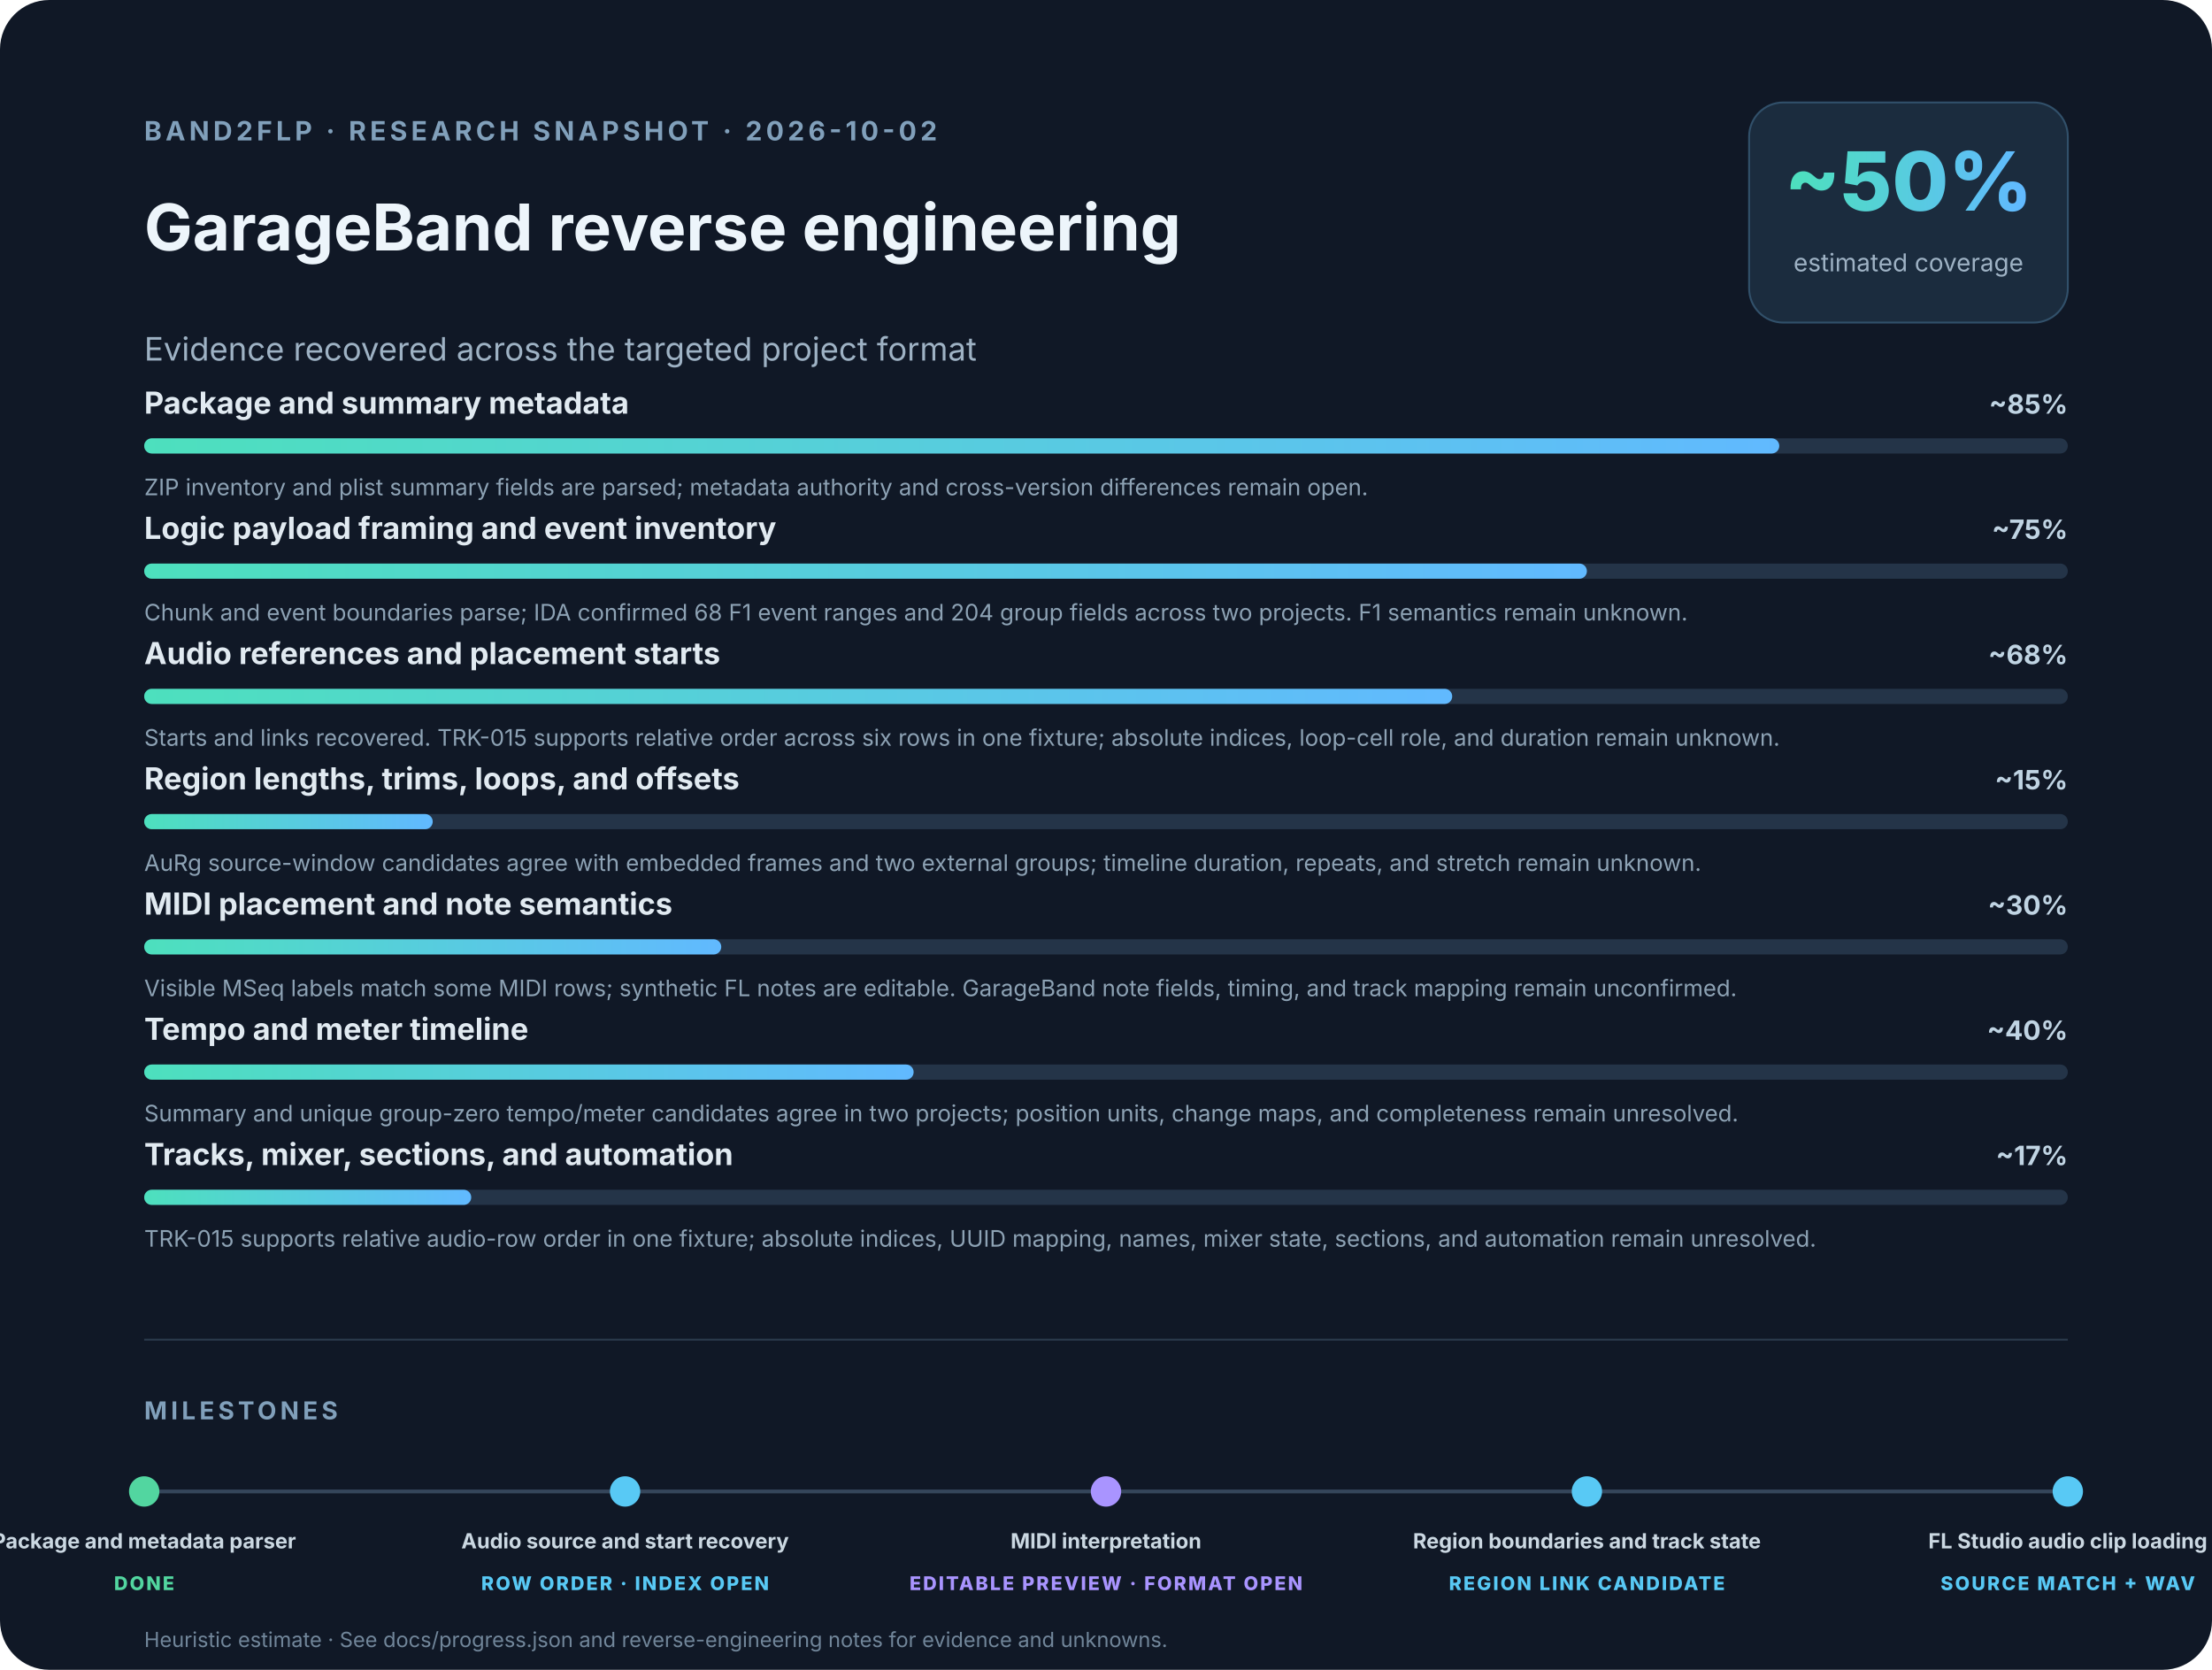
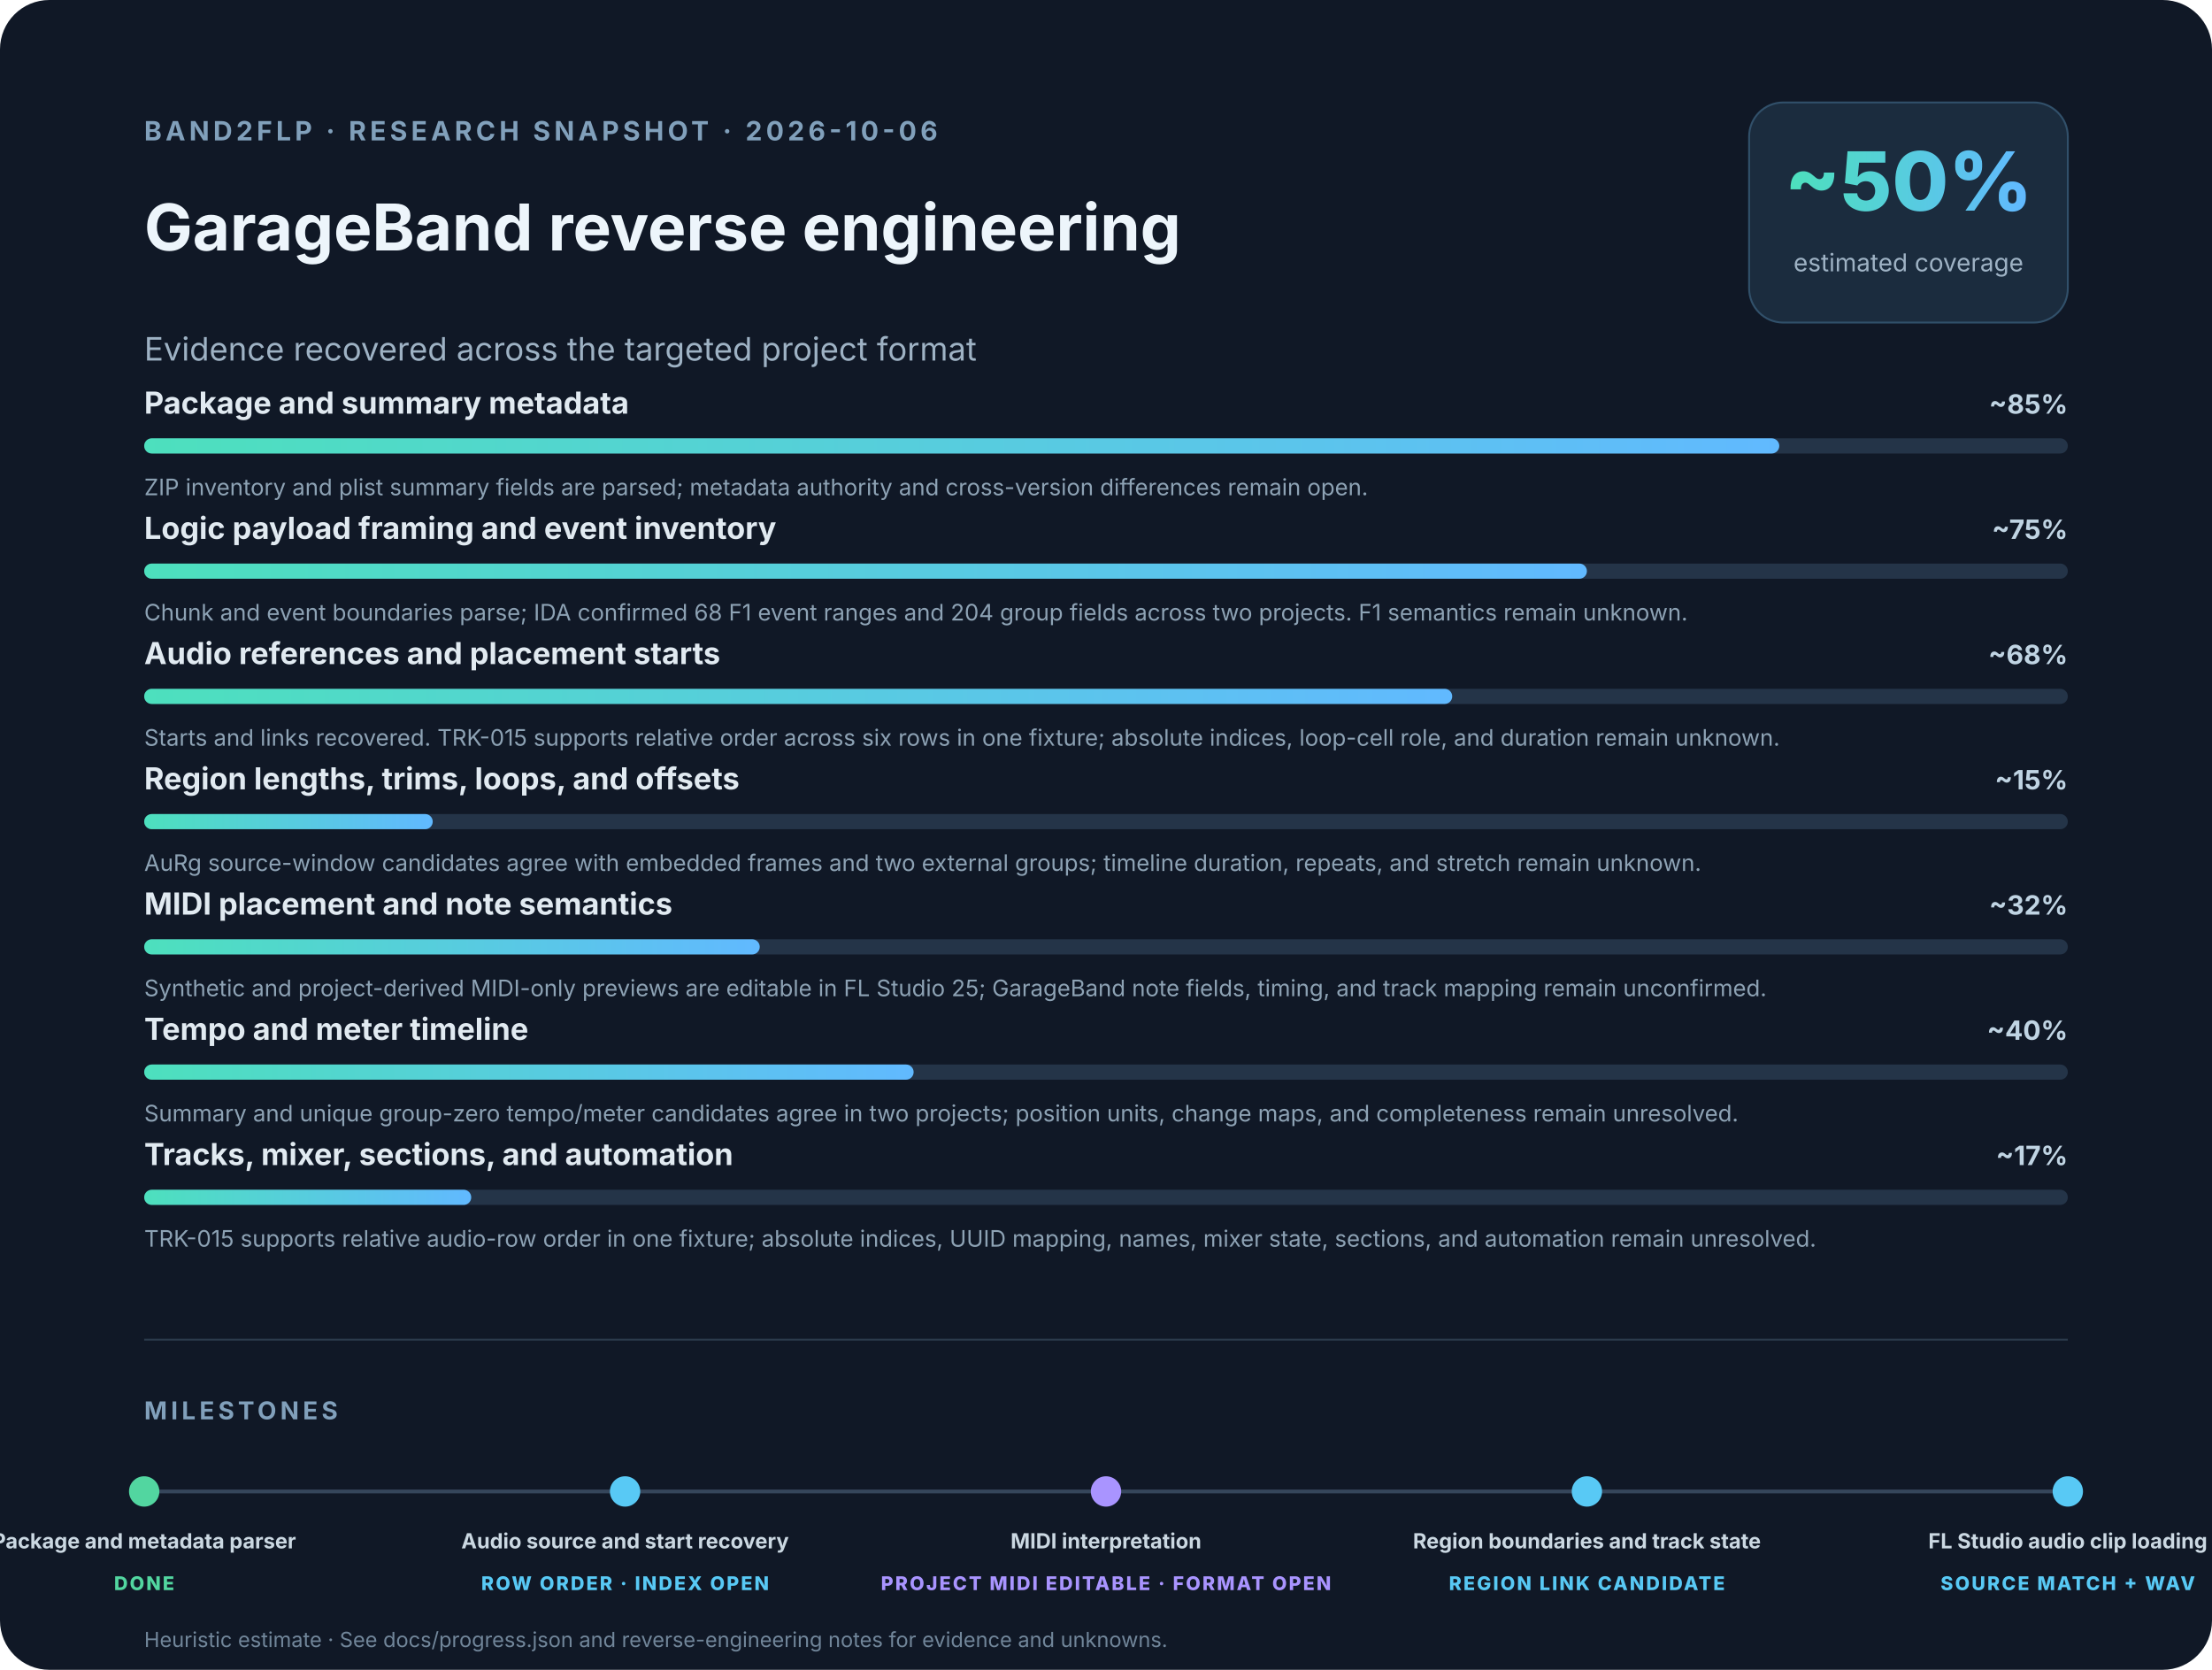
<svg xmlns="http://www.w3.org/2000/svg" viewBox="0 0 1166 880" role="img" aria-labelledby="title desc">
  <defs>
    <linearGradient id="accent" x1="0" x2="1">
      <stop offset="0" stop-color="#4de0bd" />
      <stop offset="1" stop-color="#61b9ff" />
    </linearGradient>
  </defs>
  <rect width="1166" height="880" rx="26" fill="#101826" />
-   <text x="76" y="74" class="eyebrow">BAND2FLP · RESEARCH SNAPSHOT · 2026-10-02</text>
+   <text x="76" y="74" class="eyebrow">BAND2FLP · RESEARCH SNAPSHOT · 2026-10-06</text>
  <text x="76" y="132" class="headline">GarageBand reverse engineering</text>
  <text x="76" y="190" class="subhead">Evidence recovered across the targeted project format</text>
  <rect x="922" y="54" width="168" height="116" rx="18" fill="#1b2c3e" stroke="#31506a" />
  <text x="1006" y="111" class="big-pct" text-anchor="middle">~50%</text>
  <text x="1006" y="143" class="small" text-anchor="middle">estimated coverage</text>
  <text x="76" y="218" class="row-title">Package and summary metadata</text>
  <text x="1090" y="218" class="row-pct" text-anchor="end">~85%</text>
  <rect x="76" y="231" width="1014" height="8" rx="4" class="bar-bg" />
  <rect x="76" y="231" width="861.9" height="8" rx="4" class="bar-fill" />
  <text x="76" y="261" class="row-note">ZIP inventory and plist summary fields are parsed; metadata authority and cross-version differences remain open.</text>
  <text x="76" y="284" class="row-title">Logic payload framing and event inventory</text>
  <text x="1090" y="284" class="row-pct" text-anchor="end">~75%</text>
  <rect x="76" y="297" width="1014" height="8" rx="4" class="bar-bg" />
  <rect x="76" y="297" width="760.5" height="8" rx="4" class="bar-fill" />
  <text x="76" y="327" class="row-note">Chunk and event boundaries parse; IDA confirmed 68 F1 event ranges and 204 group fields across two projects. F1 semantics remain unknown.</text>
  <text x="76" y="350" class="row-title">Audio references and placement starts</text>
  <text x="1090" y="350" class="row-pct" text-anchor="end">~68%</text>
  <rect x="76" y="363" width="1014" height="8" rx="4" class="bar-bg" />
  <rect x="76" y="363" width="689.5" height="8" rx="4" class="bar-fill" />
  <text x="76" y="393" class="row-note">Starts and links recovered. TRK-015 supports relative order across six rows in one fixture; absolute indices, loop-cell role, and duration remain unknown.</text>
  <text x="76" y="416" class="row-title">Region lengths, trims, loops, and offsets</text>
  <text x="1090" y="416" class="row-pct" text-anchor="end">~15%</text>
  <rect x="76" y="429" width="1014" height="8" rx="4" class="bar-bg" />
  <rect x="76" y="429" width="152.1" height="8" rx="4" class="bar-fill" />
  <text x="76" y="459" class="row-note">AuRg source-window candidates agree with embedded frames and two external groups; timeline duration, repeats, and stretch remain unknown.</text>
  <text x="76" y="482" class="row-title">MIDI placement and note semantics</text>
-   <text x="1090" y="482" class="row-pct" text-anchor="end">~30%</text>
+   <text x="1090" y="482" class="row-pct" text-anchor="end">~32%</text>
  <rect x="76" y="495" width="1014" height="8" rx="4" class="bar-bg" />
-   <rect x="76" y="495" width="304.2" height="8" rx="4" class="bar-fill" />
-   <text x="76" y="525" class="row-note">Visible MSeq labels match some MIDI rows; synthetic FL notes are editable. GarageBand note fields, timing, and track mapping remain unconfirmed.</text>
+   <rect x="76" y="495" width="324.48" height="8" rx="4" class="bar-fill" />
+   <text x="76" y="525" class="row-note">Synthetic and project-derived MIDI-only previews are editable in FL Studio 25; GarageBand note fields, timing, and track mapping remain unconfirmed.</text>
  <text x="76" y="548" class="row-title">Tempo and meter timeline</text>
  <text x="1090" y="548" class="row-pct" text-anchor="end">~40%</text>
  <rect x="76" y="561" width="1014" height="8" rx="4" class="bar-bg" />
  <rect x="76" y="561" width="405.6" height="8" rx="4" class="bar-fill" />
  <text x="76" y="591" class="row-note">Summary and unique group-zero tempo/meter candidates agree in two projects; position units, change maps, and completeness remain unresolved.</text>
  <text x="76" y="614" class="row-title">Tracks, mixer, sections, and automation</text>
  <text x="1090" y="614" class="row-pct" text-anchor="end">~17%</text>
  <rect x="76" y="627" width="1014" height="8" rx="4" class="bar-bg" />
  <rect x="76" y="627" width="172.4" height="8" rx="4" class="bar-fill" />
  <text x="76" y="657" class="row-note">TRK-015 supports relative audio-row order in one fixture; absolute indices, UUID mapping, names, mixer state, sections, and automation remain unresolved.</text>
  <line x1="76" y1="706" x2="1090" y2="706" stroke="#2b3a4b" />
  <text x="76" y="748" class="section">MILESTONES</text>
  <line x1="76" y1="786" x2="1090" y2="786" stroke="#35465b" stroke-width="2" />
  <circle cx="76.0" cy="786" r="8" fill="#52d6a0" />
  <text x="76.0" y="816" class="milestone-name" text-anchor="middle">Package and metadata parser</text>
  <text x="76.0" y="838" class="milestone-state" text-anchor="middle" fill="#52d6a0">DONE</text>
  <circle cx="329.5" cy="786" r="8" fill="#58c9f5" />
  <text x="329.5" y="816" class="milestone-name" text-anchor="middle">Audio source and start recovery</text>
  <text x="329.5" y="838" class="milestone-state" text-anchor="middle" fill="#58c9f5">ROW ORDER · INDEX OPEN</text>
  <circle cx="583.0" cy="786" r="8" fill="#a994ff" />
  <text x="583.0" y="816" class="milestone-name" text-anchor="middle">MIDI interpretation</text>
-   <text x="583.0" y="838" class="milestone-state" text-anchor="middle" fill="#a994ff">EDITABLE PREVIEW · FORMAT OPEN</text>
+   <text x="583.0" y="838" class="milestone-state" text-anchor="middle" fill="#a994ff">PROJECT MIDI EDITABLE · FORMAT OPEN</text>
  <circle cx="836.5" cy="786" r="8" fill="#58c9f5" />
  <text x="836.5" y="816" class="milestone-name" text-anchor="middle">Region boundaries and track state</text>
  <text x="836.5" y="838" class="milestone-state" text-anchor="middle" fill="#58c9f5">REGION LINK CANDIDATE</text>
  <circle cx="1090.0" cy="786" r="8" fill="#58c9f5" />
  <text x="1090.0" y="816" class="milestone-name" text-anchor="middle">FL Studio audio clip loading</text>
  <text x="1090.0" y="838" class="milestone-state" text-anchor="middle" fill="#58c9f5">SOURCE MATCH + WAV</text>
  <text x="76" y="868" class="footer">Heuristic estimate · See docs/progress.json and reverse-engineering notes for evidence and unknowns.</text>
  <style>
text { font-family: Inter, Segoe UI, Arial, sans-serif; }
.eyebrow { fill:#81a0bb; font-size:14px; font-weight:700; letter-spacing:2px; }
.headline { fill:#edf5fb; font-size:34px; font-weight:700; }
.subhead { fill:#9eb2c4; font-size:17px; }
.big-pct { fill:url(#accent); font-size:43px; font-weight:800; }
.small { fill:#9eb2c4; font-size:13px; }
.row-title { fill:#e1eaf1; font-size:16px; font-weight:650; }
.row-pct { fill:#c0d4e3; font-size:14px; font-weight:700; }
.bar-bg { fill:#243448; } .bar-fill { fill:url(#accent); }
.row-note { fill:#8da2b4; font-size:12px; }
.section { fill:#81a0bb; font-size:13px; font-weight:700; letter-spacing:2px; }
.milestone-name { fill:#cbd8e2; font-size:11px; font-weight:650; }
.milestone-state { font-size:10px; font-weight:800; letter-spacing:1px; }
.footer { fill:#71869a; font-size:11px; }
</style>
</svg>
